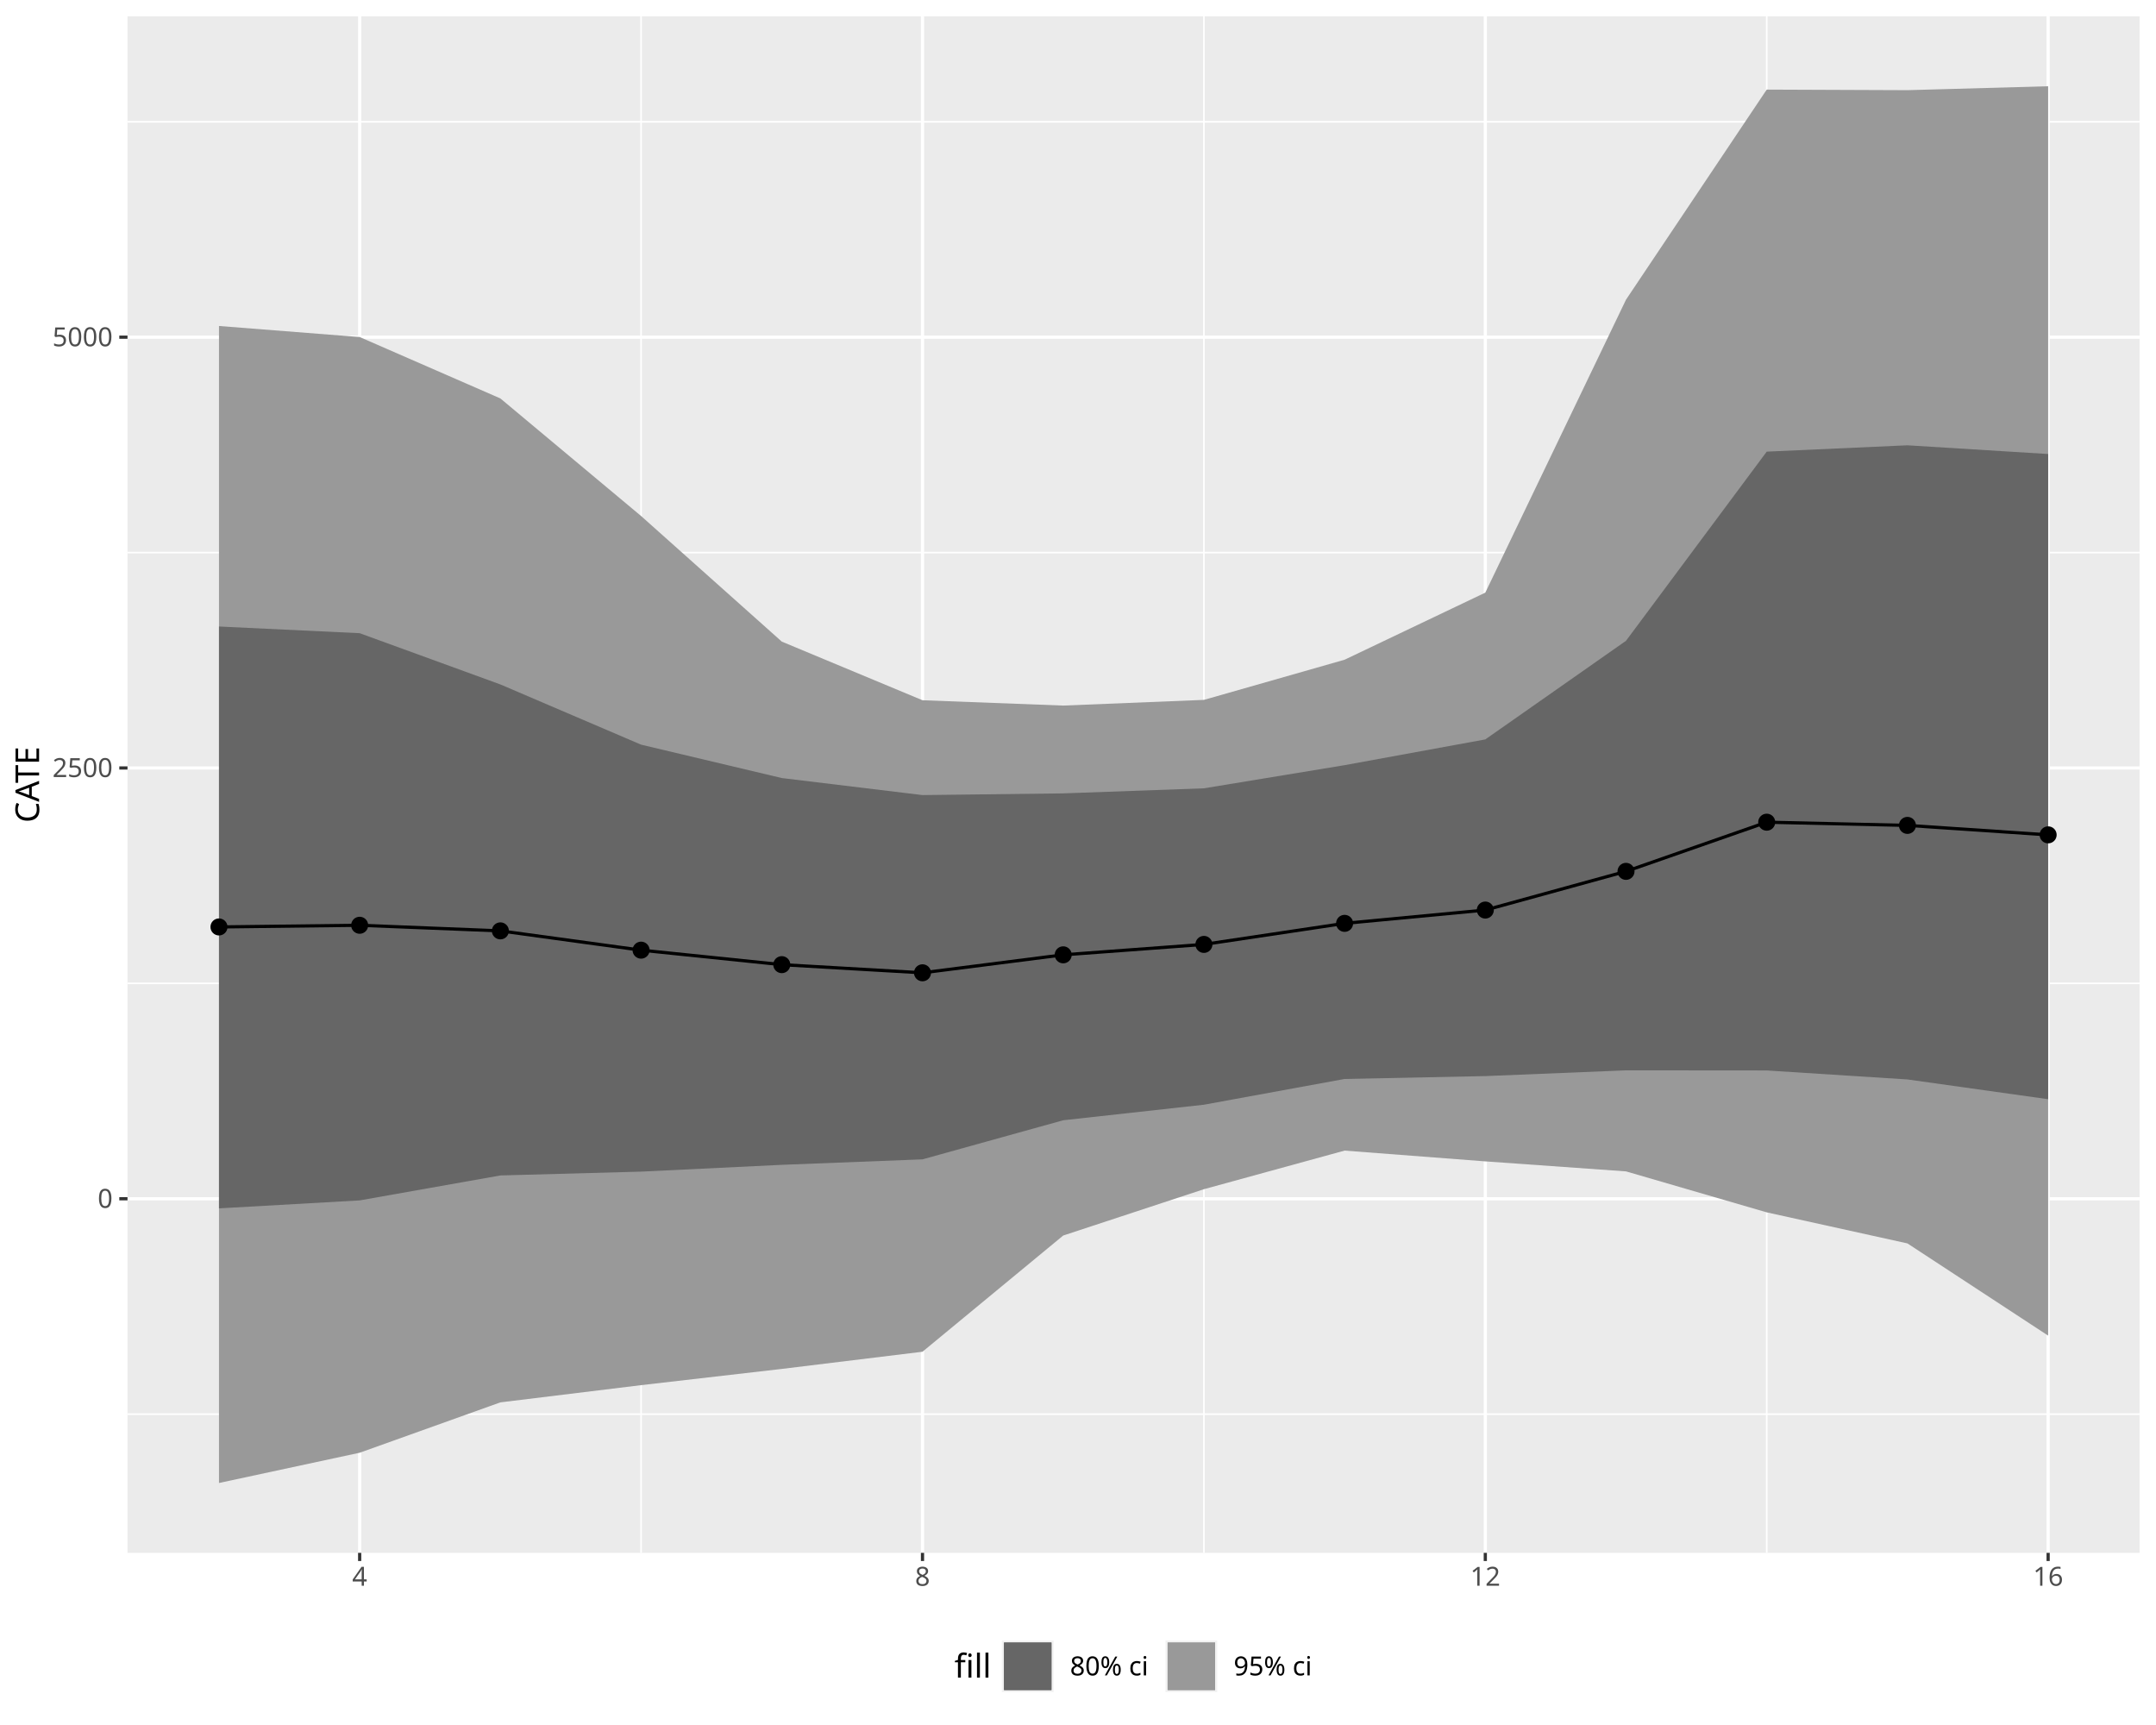
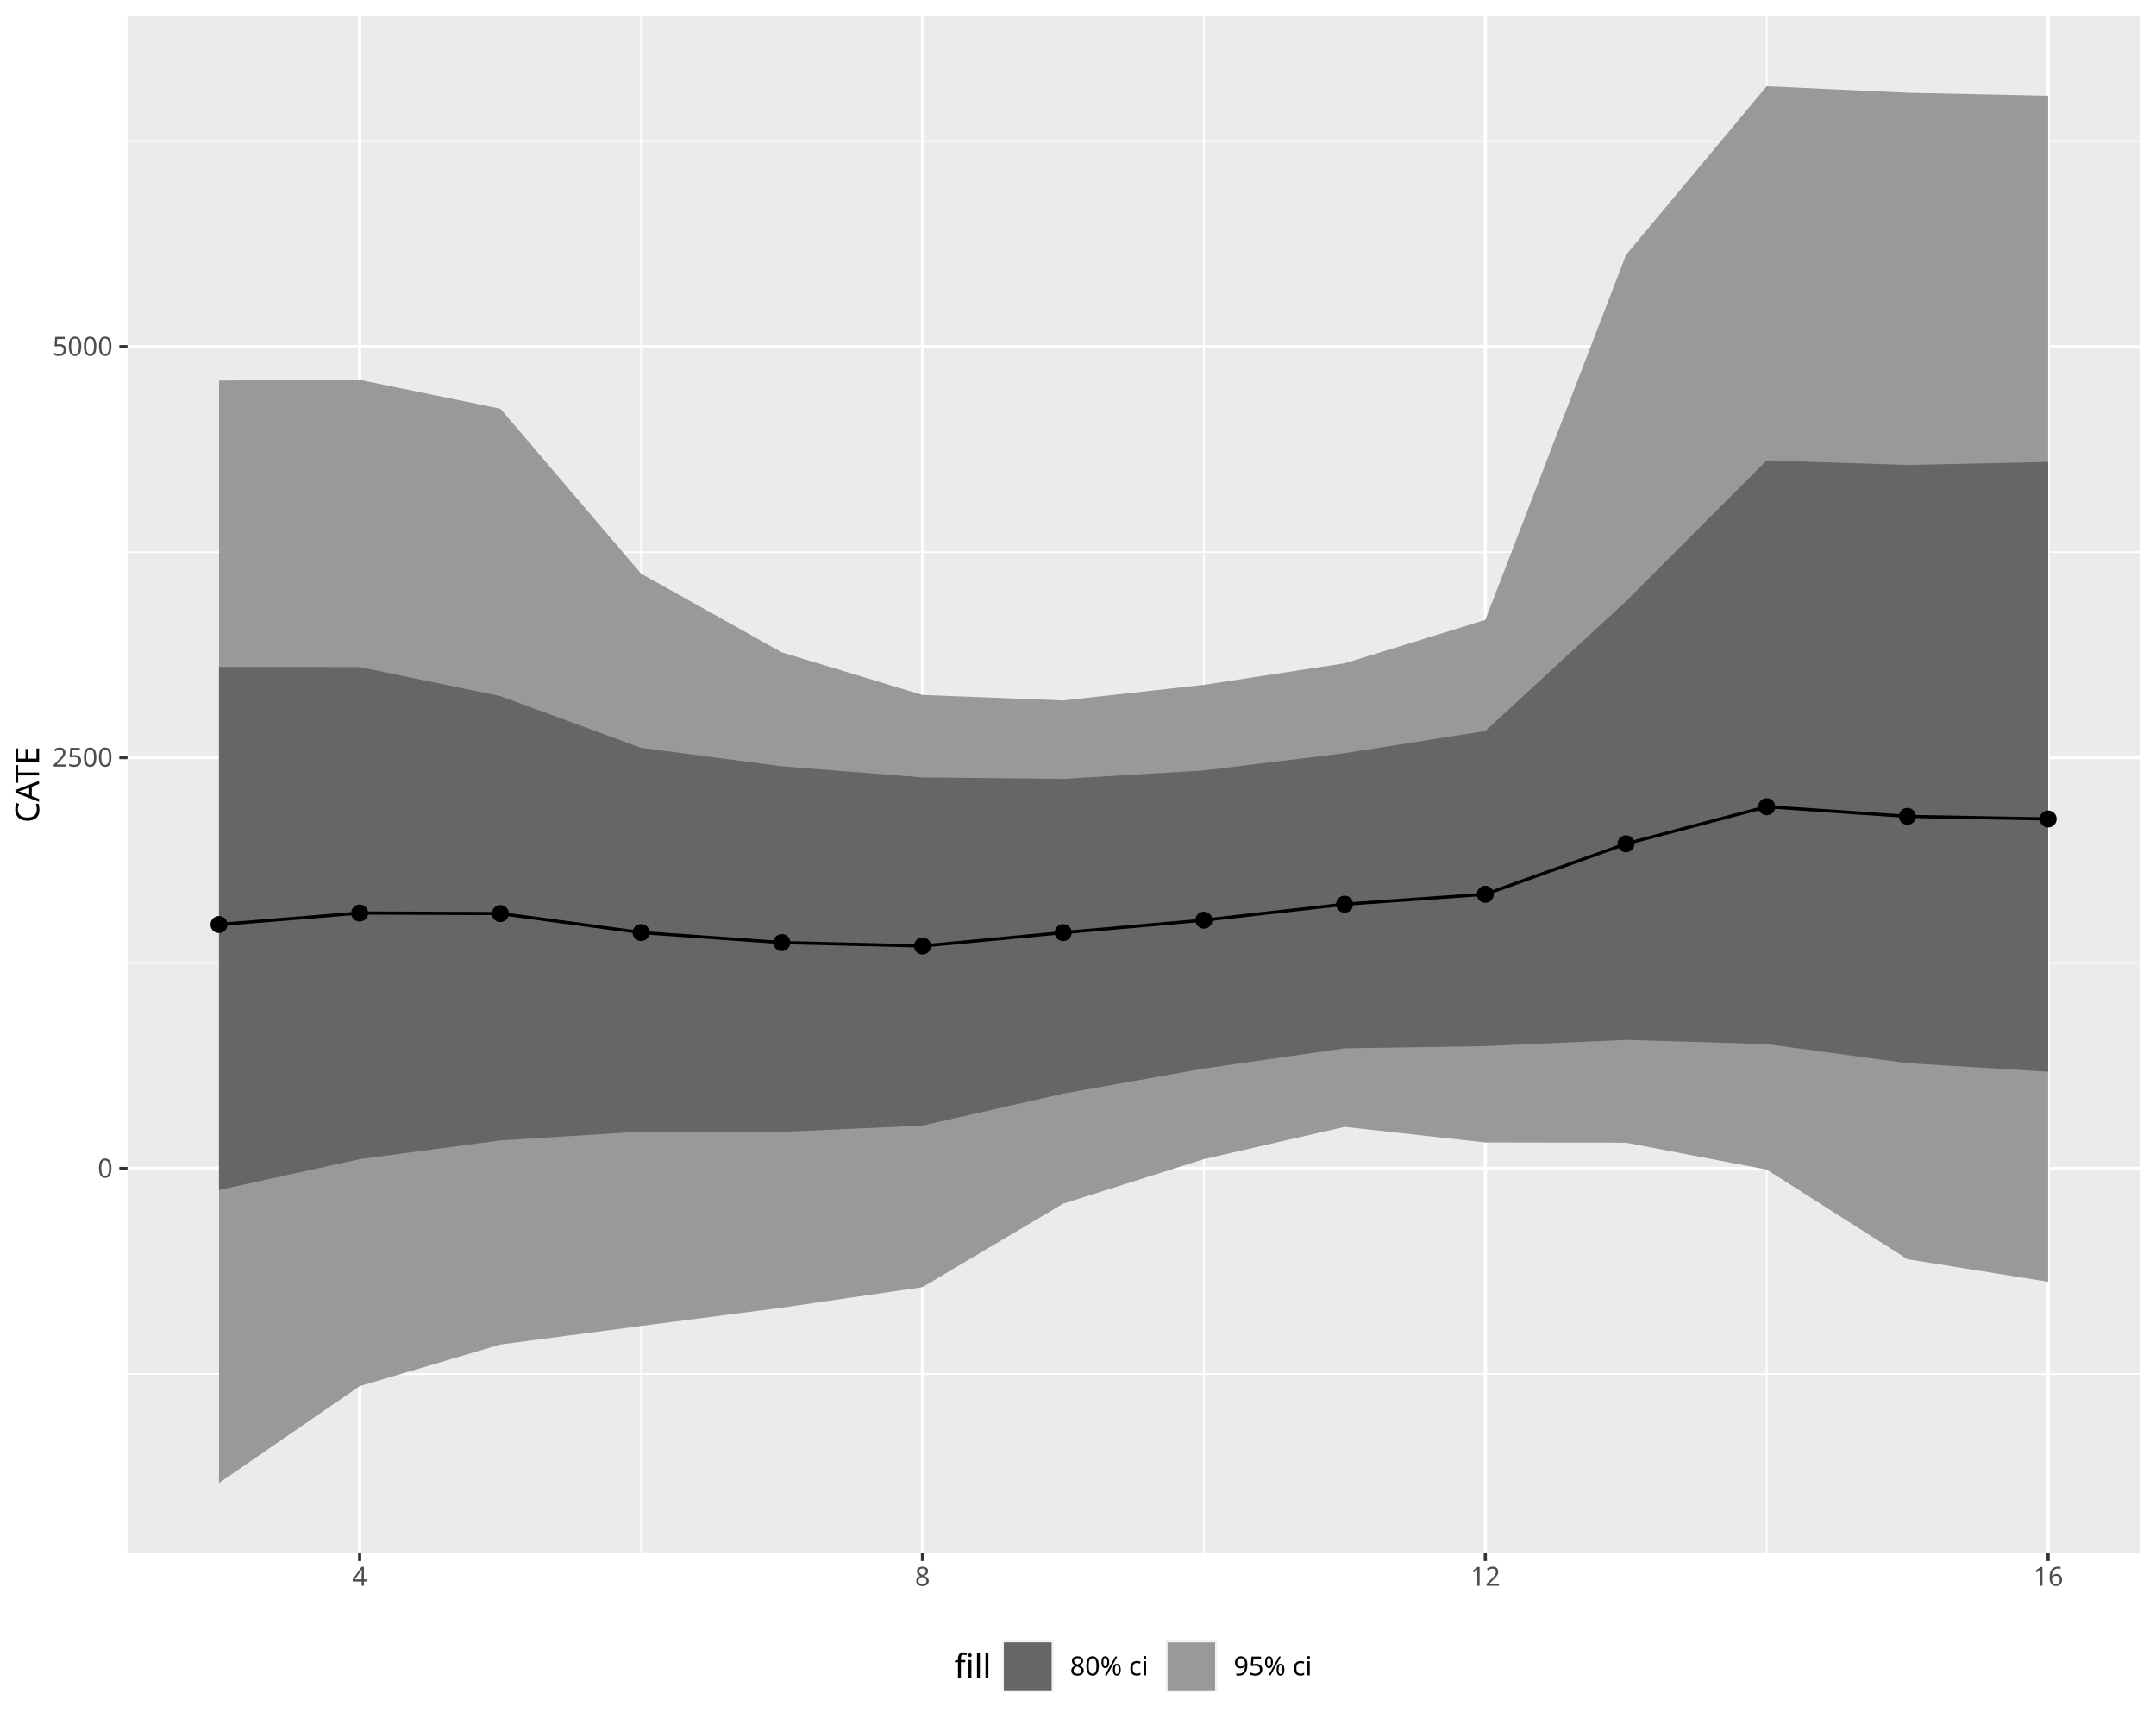
<svg xmlns="http://www.w3.org/2000/svg" class="svglite" data-engine-version="2.0" width="720.00pt" height="576.00pt" viewBox="0 0 720.00 576.00">
  <defs>
    <style type="text/css">
    .svglite line, .svglite polyline, .svglite polygon, .svglite path, .svglite rect, .svglite circle {
      fill: none;
      stroke: #000000;
      stroke-linecap: round;
      stroke-linejoin: round;
      stroke-miterlimit: 10.00;
    }
  </style>
  </defs>
  <rect width="100%" height="100%" style="stroke: none; fill: #FFFFFF;" />
  <defs>
    <clipPath id="cpMC4wMHw3MjAuMDB8MC4wMHw1NzYuMDA=">
      <rect x="0.00" y="0.00" width="720.00" height="576.00" />
    </clipPath>
  </defs>
  <g clip-path="url(#cpMC4wMHw3MjAuMDB8MC4wMHw1NzYuMDA=)">
    <rect x="0.00" y="0.00" width="720.00" height="576.00" style="stroke-width: 1.07; stroke: #FFFFFF; fill: #FFFFFF;" />
  </g>
  <defs>
    <clipPath id="cpNDIuNTh8NzE0LjUyfDUuNDh8NTE4LjUx">
      <rect x="42.58" y="5.48" width="671.94" height="513.03" />
    </clipPath>
  </defs>
  <g clip-path="url(#cpNDIuNTh8NzE0LjUyfDUuNDh8NTE4LjUx)">
    <rect x="42.58" y="5.48" width="671.94" height="513.03" style="stroke-width: 1.07; stroke: none; fill: #EBEBEB;" />
-     <polyline points="42.58,472.21 714.52,472.21 " style="stroke-width: 0.53; stroke: #FFFFFF; stroke-linecap: butt;" />
-     <polyline points="42.58,328.36 714.52,328.36 " style="stroke-width: 0.53; stroke: #FFFFFF; stroke-linecap: butt;" />
-     <polyline points="42.58,184.51 714.52,184.51 " style="stroke-width: 0.53; stroke: #FFFFFF; stroke-linecap: butt;" />
-     <polyline points="42.58,40.67 714.52,40.67 " style="stroke-width: 0.53; stroke: #FFFFFF; stroke-linecap: butt;" />
+     <polyline points="42.58,458.79 714.52,458.79 " style="stroke-width: 0.53; stroke: #FFFFFF; stroke-linecap: butt;" />
+     <polyline points="42.58,321.57 714.52,321.57 " style="stroke-width: 0.53; stroke: #FFFFFF; stroke-linecap: butt;" />
+     <polyline points="42.58,184.36 714.52,184.36 " style="stroke-width: 0.53; stroke: #FFFFFF; stroke-linecap: butt;" />
+     <polyline points="42.58,47.15 714.52,47.15 " style="stroke-width: 0.53; stroke: #FFFFFF; stroke-linecap: butt;" />
    <polyline points="214.09,518.51 214.09,5.48 " style="stroke-width: 0.53; stroke: #FFFFFF; stroke-linecap: butt;" />
    <polyline points="402.05,518.51 402.05,5.48 " style="stroke-width: 0.53; stroke: #FFFFFF; stroke-linecap: butt;" />
    <polyline points="590.00,518.51 590.00,5.48 " style="stroke-width: 0.53; stroke: #FFFFFF; stroke-linecap: butt;" />
-     <polyline points="42.58,400.28 714.52,400.28 " style="stroke-width: 1.07; stroke: #FFFFFF; stroke-linecap: butt;" />
-     <polyline points="42.58,256.44 714.52,256.44 " style="stroke-width: 1.07; stroke: #FFFFFF; stroke-linecap: butt;" />
-     <polyline points="42.58,112.59 714.52,112.59 " style="stroke-width: 1.07; stroke: #FFFFFF; stroke-linecap: butt;" />
+     <polyline points="42.58,390.18 714.52,390.18 " style="stroke-width: 1.07; stroke: #FFFFFF; stroke-linecap: butt;" />
+     <polyline points="42.58,252.97 714.52,252.97 " style="stroke-width: 1.07; stroke: #FFFFFF; stroke-linecap: butt;" />
+     <polyline points="42.58,115.75 714.52,115.75 " style="stroke-width: 1.07; stroke: #FFFFFF; stroke-linecap: butt;" />
    <polyline points="120.11,518.51 120.11,5.48 " style="stroke-width: 1.07; stroke: #FFFFFF; stroke-linecap: butt;" />
    <polyline points="308.07,518.51 308.07,5.48 " style="stroke-width: 1.07; stroke: #FFFFFF; stroke-linecap: butt;" />
    <polyline points="496.02,518.51 496.02,5.48 " style="stroke-width: 1.07; stroke: #FFFFFF; stroke-linecap: butt;" />
    <polyline points="683.98,518.51 683.98,5.48 " style="stroke-width: 1.07; stroke: #FFFFFF; stroke-linecap: butt;" />
-     <polygon points="73.13,108.85 120.11,112.54 167.10,133.04 214.09,172.30 261.08,214.24 308.07,233.82 355.06,235.60 402.05,233.70 449.03,220.29 496.02,197.89 543.01,100.06 590.00,29.92 636.99,30.11 683.98,28.80 683.98,445.98 636.99,415.19 590.00,404.82 543.01,391.14 496.02,387.80 449.03,384.20 402.05,397.09 355.06,412.56 308.07,451.36 261.08,457.10 214.09,462.52 167.10,468.27 120.11,485.09 73.13,495.19 " style="stroke-width: 0.00; stroke: none; fill: #999999;" />
-     <polyline points="73.13,108.85 120.11,112.54 167.10,133.04 214.09,172.30 261.08,214.24 308.07,233.82 355.06,235.60 402.05,233.70 449.03,220.29 496.02,197.89 543.01,100.06 590.00,29.92 636.99,30.11 683.98,28.80 " style="stroke-width: 1.07; stroke: none;" />
-     <polyline points="683.98,445.98 636.99,415.19 590.00,404.82 543.01,391.14 496.02,387.80 449.03,384.20 402.05,397.09 355.06,412.56 308.07,451.36 261.08,457.10 214.09,462.52 167.10,468.27 120.11,485.09 73.13,495.19 " style="stroke-width: 1.07; stroke: none;" />
-     <polygon points="73.13,209.20 120.11,211.43 167.10,228.54 214.09,248.65 261.08,259.80 308.07,265.49 355.06,264.92 402.05,263.23 449.03,255.50 496.02,246.90 543.01,213.97 590.00,150.81 636.99,148.69 683.98,151.60 683.98,367.04 636.99,360.44 590.00,357.44 543.01,357.40 496.02,359.32 449.03,360.28 402.05,368.88 355.06,374.07 308.07,387.12 261.08,388.95 214.09,391.22 167.10,392.50 120.11,400.83 73.13,403.49 " style="stroke-width: 0.00; stroke: none; fill: #666666;" />
-     <polyline points="73.13,209.20 120.11,211.43 167.10,228.54 214.09,248.65 261.08,259.80 308.07,265.49 355.06,264.92 402.05,263.23 449.03,255.50 496.02,246.90 543.01,213.97 590.00,150.81 636.99,148.69 683.98,151.60 " style="stroke-width: 1.07; stroke: none;" />
-     <polyline points="683.98,367.04 636.99,360.44 590.00,357.44 543.01,357.40 496.02,359.32 449.03,360.28 402.05,368.88 355.06,374.07 308.07,387.12 261.08,388.95 214.09,391.22 167.10,392.50 120.11,400.83 73.13,403.49 " style="stroke-width: 1.07; stroke: none;" />
-     <circle cx="73.13" cy="309.52" r="2.49" style="stroke-width: 0.71; fill: #000000;" />
-     <circle cx="120.11" cy="308.96" r="2.49" style="stroke-width: 0.71; fill: #000000;" />
-     <circle cx="167.10" cy="310.83" r="2.49" style="stroke-width: 0.71; fill: #000000;" />
-     <circle cx="214.09" cy="317.27" r="2.49" style="stroke-width: 0.71; fill: #000000;" />
-     <circle cx="261.08" cy="322.11" r="2.49" style="stroke-width: 0.71; fill: #000000;" />
-     <circle cx="308.07" cy="324.83" r="2.49" style="stroke-width: 0.71; fill: #000000;" />
-     <circle cx="355.06" cy="318.83" r="2.49" style="stroke-width: 0.71; fill: #000000;" />
-     <circle cx="402.05" cy="315.35" r="2.49" style="stroke-width: 0.71; fill: #000000;" />
-     <circle cx="449.03" cy="308.32" r="2.49" style="stroke-width: 0.71; fill: #000000;" />
-     <circle cx="496.02" cy="303.88" r="2.49" style="stroke-width: 0.71; fill: #000000;" />
-     <circle cx="543.01" cy="290.96" r="2.49" style="stroke-width: 0.71; fill: #000000;" />
-     <circle cx="590.00" cy="274.54" r="2.49" style="stroke-width: 0.71; fill: #000000;" />
-     <circle cx="636.99" cy="275.61" r="2.49" style="stroke-width: 0.71; fill: #000000;" />
-     <circle cx="683.98" cy="278.77" r="2.49" style="stroke-width: 0.71; fill: #000000;" />
-     <polyline points="73.13,309.52 120.11,308.96 167.10,310.83 214.09,317.27 261.08,322.11 308.07,324.83 355.06,318.83 402.05,315.35 449.03,308.32 496.02,303.88 543.01,290.96 590.00,274.54 636.99,275.61 683.98,278.77 " style="stroke-width: 1.07; stroke-linecap: butt;" />
+     <polygon points="73.13,127.07 120.11,126.83 167.10,136.47 214.09,191.55 261.08,217.83 308.07,232.06 355.06,233.89 402.05,228.68 449.03,221.49 496.02,207.01 543.01,85.12 590.00,28.80 636.99,30.95 683.98,31.96 683.98,428.00 636.99,420.46 590.00,390.54 543.01,381.56 496.02,381.48 449.03,376.28 402.05,387.04 355.06,401.91 308.07,429.79 261.08,436.65 214.09,442.75 167.10,448.95 120.11,462.85 73.13,495.19 " style="stroke-width: 0.00; stroke: none; fill: #999999;" />
+     <polyline points="73.13,127.07 120.11,126.83 167.10,136.47 214.09,191.55 261.08,217.83 308.07,232.06 355.06,233.89 402.05,228.68 449.03,221.49 496.02,207.01 543.01,85.12 590.00,28.80 636.99,30.95 683.98,31.96 " style="stroke-width: 1.07; stroke: none;" />
+     <polyline points="683.98,428.00 636.99,420.46 590.00,390.54 543.01,381.56 496.02,381.48 449.03,376.28 402.05,387.04 355.06,401.91 308.07,429.79 261.08,436.65 214.09,442.75 167.10,448.95 120.11,462.85 73.13,495.19 " style="stroke-width: 1.07; stroke: none;" />
+     <polygon points="73.13,222.69 120.11,222.74 167.10,232.45 214.09,249.71 261.08,255.88 308.07,259.60 355.06,260.09 402.05,257.26 449.03,251.50 496.02,244.10 543.01,200.77 590.00,153.73 636.99,155.26 683.98,154.25 683.98,357.86 636.99,355.01 590.00,348.64 543.01,347.23 496.02,349.31 449.03,350.05 402.05,356.80 355.06,365.17 308.07,375.85 261.08,377.94 214.09,377.86 167.10,380.80 120.11,387.06 73.13,397.35 " style="stroke-width: 0.00; stroke: none; fill: #666666;" />
+     <polyline points="73.13,222.69 120.11,222.74 167.10,232.45 214.09,249.71 261.08,255.88 308.07,259.60 355.06,260.09 402.05,257.26 449.03,251.50 496.02,244.10 543.01,200.77 590.00,153.73 636.99,155.26 683.98,154.25 " style="stroke-width: 1.07; stroke: none;" />
+     <polyline points="683.98,357.86 636.99,355.01 590.00,348.64 543.01,347.23 496.02,349.31 449.03,350.05 402.05,356.80 355.06,365.17 308.07,375.85 261.08,377.94 214.09,377.86 167.10,380.80 120.11,387.06 73.13,397.35 " style="stroke-width: 1.07; stroke: none;" />
+     <circle cx="73.13" cy="308.72" r="2.49" style="stroke-width: 0.71; fill: #000000;" />
+     <circle cx="120.11" cy="304.87" r="2.49" style="stroke-width: 0.71; fill: #000000;" />
+     <circle cx="167.10" cy="305.05" r="2.49" style="stroke-width: 0.71; fill: #000000;" />
+     <circle cx="214.09" cy="311.40" r="2.49" style="stroke-width: 0.71; fill: #000000;" />
+     <circle cx="261.08" cy="314.74" r="2.49" style="stroke-width: 0.71; fill: #000000;" />
+     <circle cx="308.07" cy="315.88" r="2.49" style="stroke-width: 0.71; fill: #000000;" />
+     <circle cx="355.06" cy="311.41" r="2.49" style="stroke-width: 0.71; fill: #000000;" />
+     <circle cx="402.05" cy="307.26" r="2.49" style="stroke-width: 0.71; fill: #000000;" />
+     <circle cx="449.03" cy="301.93" r="2.49" style="stroke-width: 0.71; fill: #000000;" />
+     <circle cx="496.02" cy="298.61" r="2.49" style="stroke-width: 0.71; fill: #000000;" />
+     <circle cx="543.01" cy="281.75" r="2.49" style="stroke-width: 0.71; fill: #000000;" />
+     <circle cx="590.00" cy="269.37" r="2.49" style="stroke-width: 0.71; fill: #000000;" />
+     <circle cx="636.99" cy="272.60" r="2.49" style="stroke-width: 0.71; fill: #000000;" />
+     <circle cx="683.98" cy="273.47" r="2.49" style="stroke-width: 0.71; fill: #000000;" />
+     <polyline points="73.13,308.72 120.11,304.87 167.10,305.05 214.09,311.40 261.08,314.74 308.07,315.88 355.06,311.41 402.05,307.26 449.03,301.93 496.02,298.61 543.01,281.75 590.00,269.37 636.99,272.60 683.98,273.47 " style="stroke-width: 1.07; stroke-linecap: butt;" />
  </g>
  <g clip-path="url(#cpMC4wMHw3MjAuMDB8MC4wMHw1NzYuMDA=)">
-     <text x="37.65" y="403.31" text-anchor="end" style="font-size: 8.80px; fill: #4D4D4D; font-family: sans;" textLength="4.89px" lengthAdjust="spacingAndGlyphs">0</text>
-     <text x="37.65" y="259.46" text-anchor="end" style="font-size: 8.80px; fill: #4D4D4D; font-family: sans;" textLength="19.58px" lengthAdjust="spacingAndGlyphs">2500</text>
-     <text x="37.65" y="115.62" text-anchor="end" style="font-size: 8.80px; fill: #4D4D4D; font-family: sans;" textLength="19.58px" lengthAdjust="spacingAndGlyphs">5000</text>
-     <polyline points="39.84,400.28 42.58,400.28 " style="stroke-width: 1.07; stroke: #333333; stroke-linecap: butt;" />
-     <polyline points="39.84,256.44 42.58,256.44 " style="stroke-width: 1.07; stroke: #333333; stroke-linecap: butt;" />
-     <polyline points="39.84,112.59 42.58,112.59 " style="stroke-width: 1.07; stroke: #333333; stroke-linecap: butt;" />
+     <text x="37.65" y="393.21" text-anchor="end" style="font-size: 8.80px; fill: #4D4D4D; font-family: sans;" textLength="4.89px" lengthAdjust="spacingAndGlyphs">0</text>
+     <text x="37.65" y="255.99" text-anchor="end" style="font-size: 8.80px; fill: #4D4D4D; font-family: sans;" textLength="19.58px" lengthAdjust="spacingAndGlyphs">2500</text>
+     <text x="37.65" y="118.78" text-anchor="end" style="font-size: 8.80px; fill: #4D4D4D; font-family: sans;" textLength="19.58px" lengthAdjust="spacingAndGlyphs">5000</text>
+     <polyline points="39.84,390.18 42.58,390.18 " style="stroke-width: 1.07; stroke: #333333; stroke-linecap: butt;" />
+     <polyline points="39.84,252.97 42.58,252.97 " style="stroke-width: 1.07; stroke: #333333; stroke-linecap: butt;" />
+     <polyline points="39.84,115.75 42.58,115.75 " style="stroke-width: 1.07; stroke: #333333; stroke-linecap: butt;" />
    <polyline points="120.11,521.25 120.11,518.51 " style="stroke-width: 1.07; stroke: #333333; stroke-linecap: butt;" />
    <polyline points="308.07,521.25 308.07,518.51 " style="stroke-width: 1.07; stroke: #333333; stroke-linecap: butt;" />
    <polyline points="496.02,521.25 496.02,518.51 " style="stroke-width: 1.07; stroke: #333333; stroke-linecap: butt;" />
    <polyline points="683.98,521.25 683.98,518.51 " style="stroke-width: 1.07; stroke: #333333; stroke-linecap: butt;" />
    <text x="120.11" y="529.50" text-anchor="middle" style="font-size: 8.80px; fill: #4D4D4D; font-family: sans;" textLength="4.89px" lengthAdjust="spacingAndGlyphs">4</text>
    <text x="308.07" y="529.50" text-anchor="middle" style="font-size: 8.80px; fill: #4D4D4D; font-family: sans;" textLength="4.89px" lengthAdjust="spacingAndGlyphs">8</text>
    <text x="496.02" y="529.50" text-anchor="middle" style="font-size: 8.80px; fill: #4D4D4D; font-family: sans;" textLength="9.79px" lengthAdjust="spacingAndGlyphs">12</text>
    <text x="683.98" y="529.50" text-anchor="middle" style="font-size: 8.80px; fill: #4D4D4D; font-family: sans;" textLength="9.79px" lengthAdjust="spacingAndGlyphs">16</text>
    <text transform="translate(13.05,261.99) rotate(-90)" text-anchor="middle" style="font-size: 11.00px; font-family: sans;" textLength="29.34px" lengthAdjust="spacingAndGlyphs">CATE</text>
    <rect x="313.23" y="542.28" width="130.65" height="28.24" style="stroke-width: 1.07; stroke: none; fill: #FFFFFF;" />
    <text x="318.71" y="560.19" style="font-size: 11.00px; font-family: sans;" textLength="10.38px" lengthAdjust="spacingAndGlyphs">fill</text>
    <rect x="334.57" y="547.76" width="17.28" height="17.28" style="stroke-width: 1.07; stroke: none; fill: #F2F2F2;" />
    <rect x="335.28" y="548.47" width="15.86" height="15.86" style="stroke-width: 1.07; stroke: none; stroke-linecap: square; stroke-linejoin: miter; fill: #666666;" />
    <rect x="335.28" y="548.47" width="15.86" height="15.86" style="stroke-width: 1.07; stroke: none; stroke-linecap: square; stroke-linejoin: miter; fill: #666666;" />
    <rect x="389.22" y="547.76" width="17.28" height="17.28" style="stroke-width: 1.07; stroke: none; fill: #F2F2F2;" />
    <rect x="389.93" y="548.47" width="15.86" height="15.86" style="stroke-width: 1.07; stroke: none; stroke-linecap: square; stroke-linejoin: miter; fill: #999999;" />
    <rect x="389.93" y="548.47" width="15.86" height="15.86" style="stroke-width: 1.07; stroke: none; stroke-linecap: square; stroke-linejoin: miter; fill: #999999;" />
    <text x="357.33" y="559.43" style="font-size: 8.80px; font-family: sans;" textLength="26.42px" lengthAdjust="spacingAndGlyphs">80% ci</text>
    <text x="411.98" y="559.43" style="font-size: 8.80px; font-family: sans;" textLength="26.42px" lengthAdjust="spacingAndGlyphs">95% ci</text>
  </g>
</svg>
